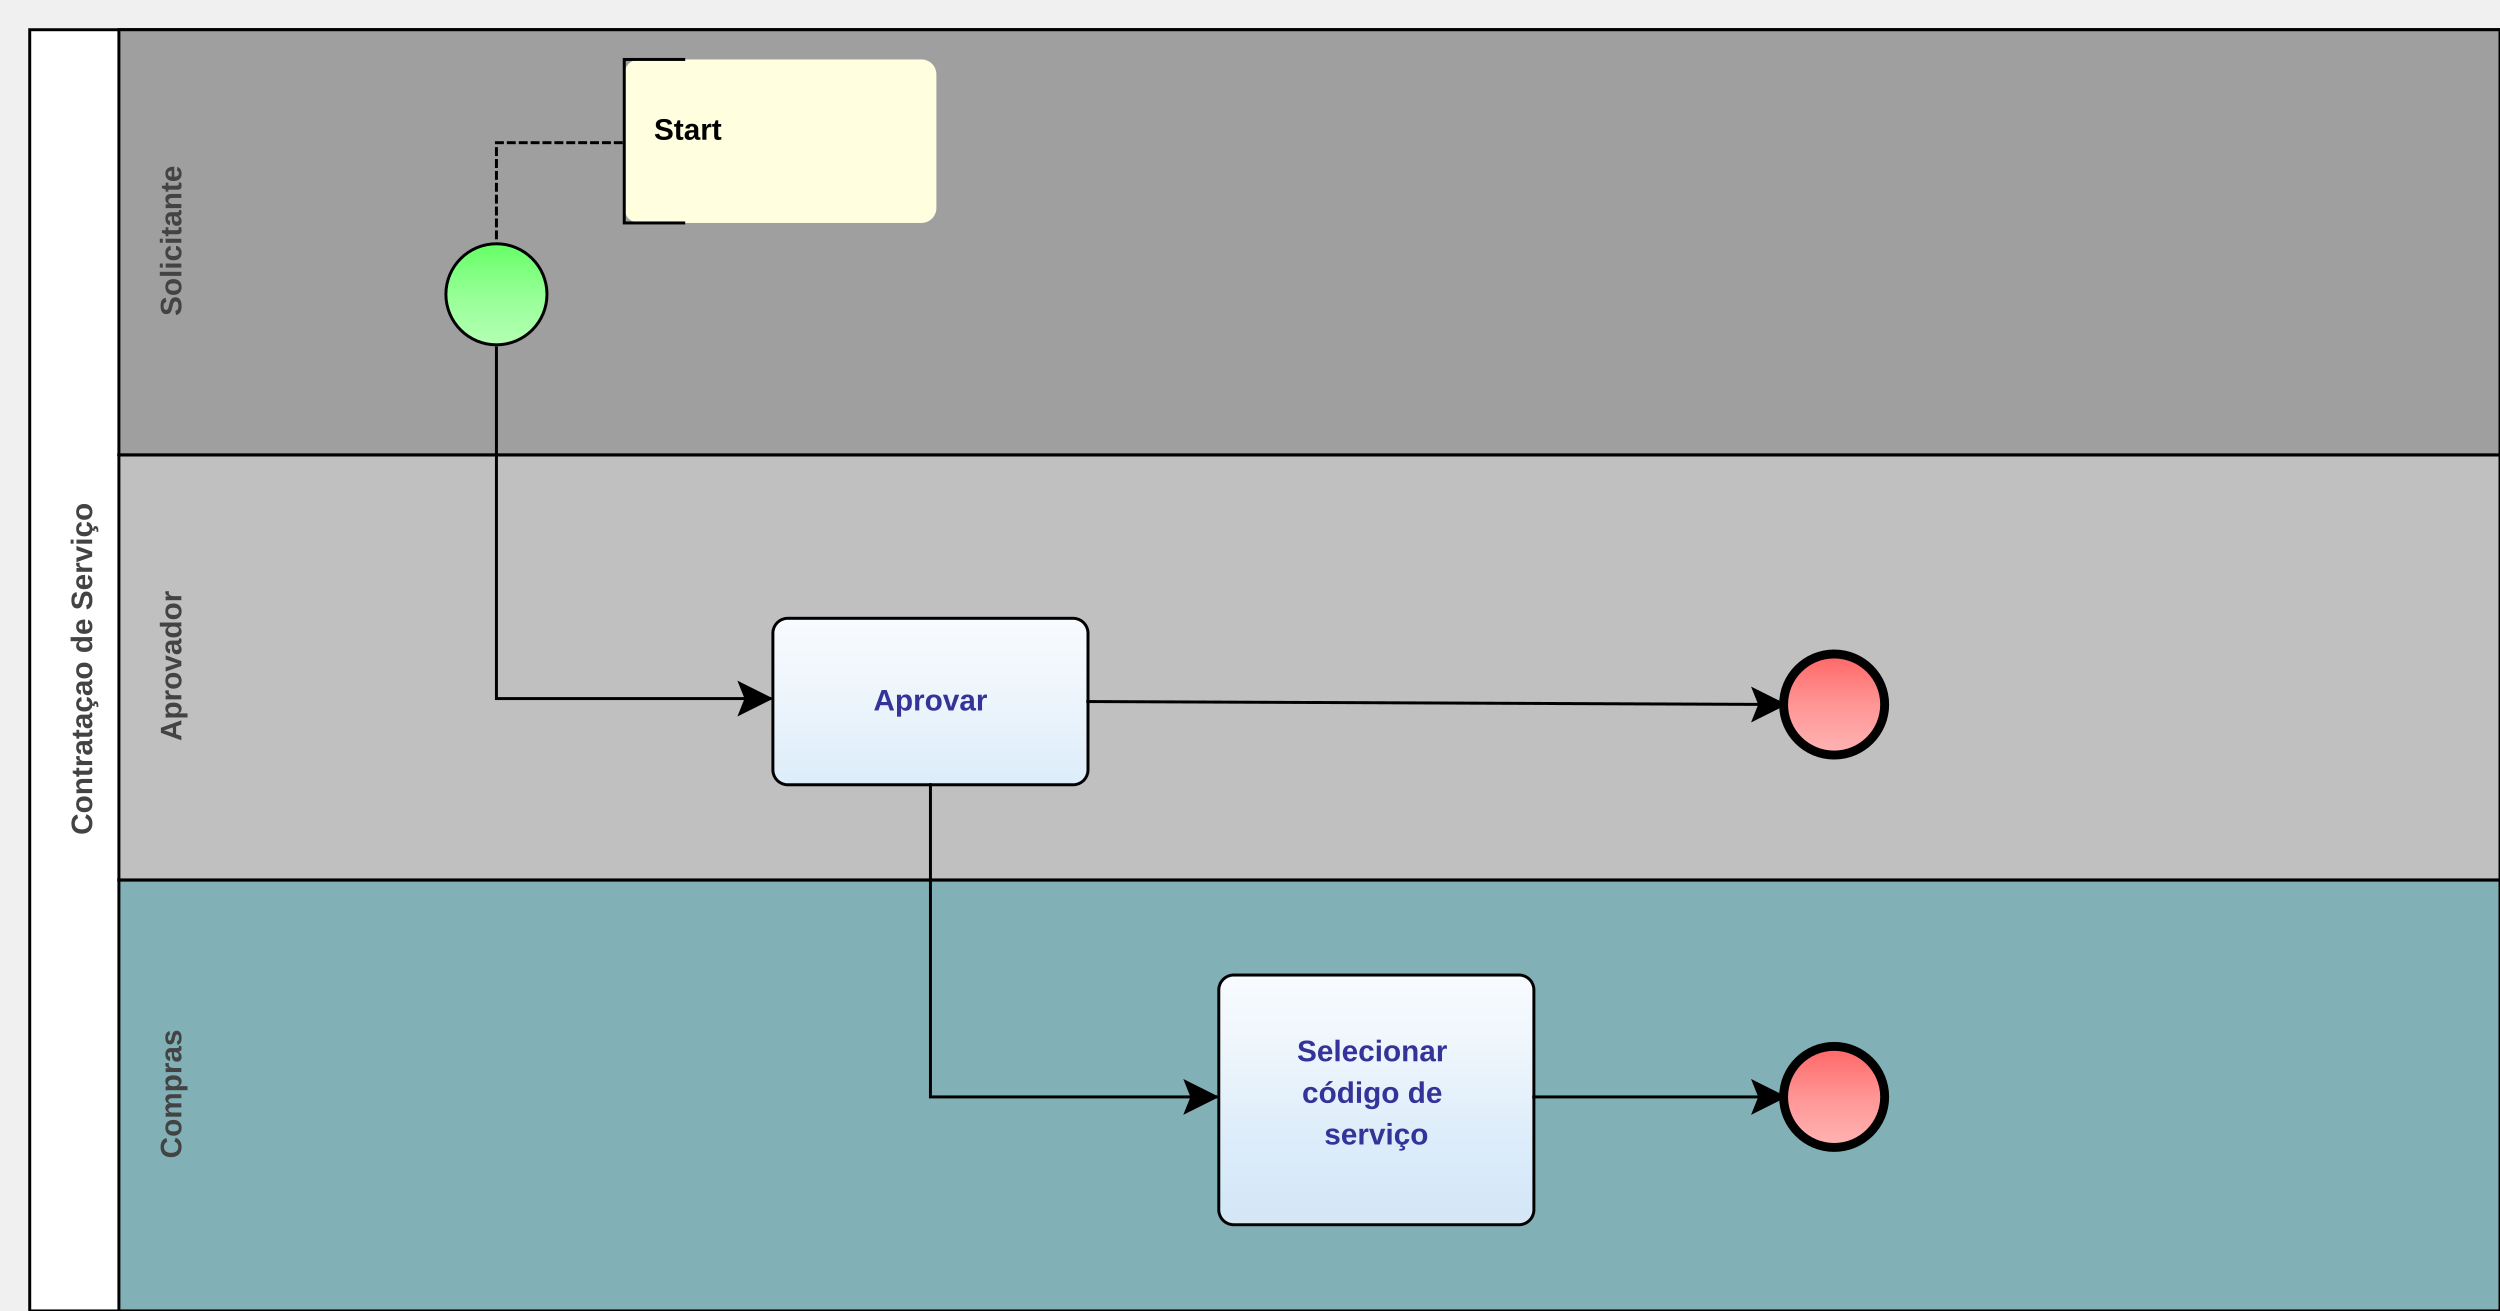
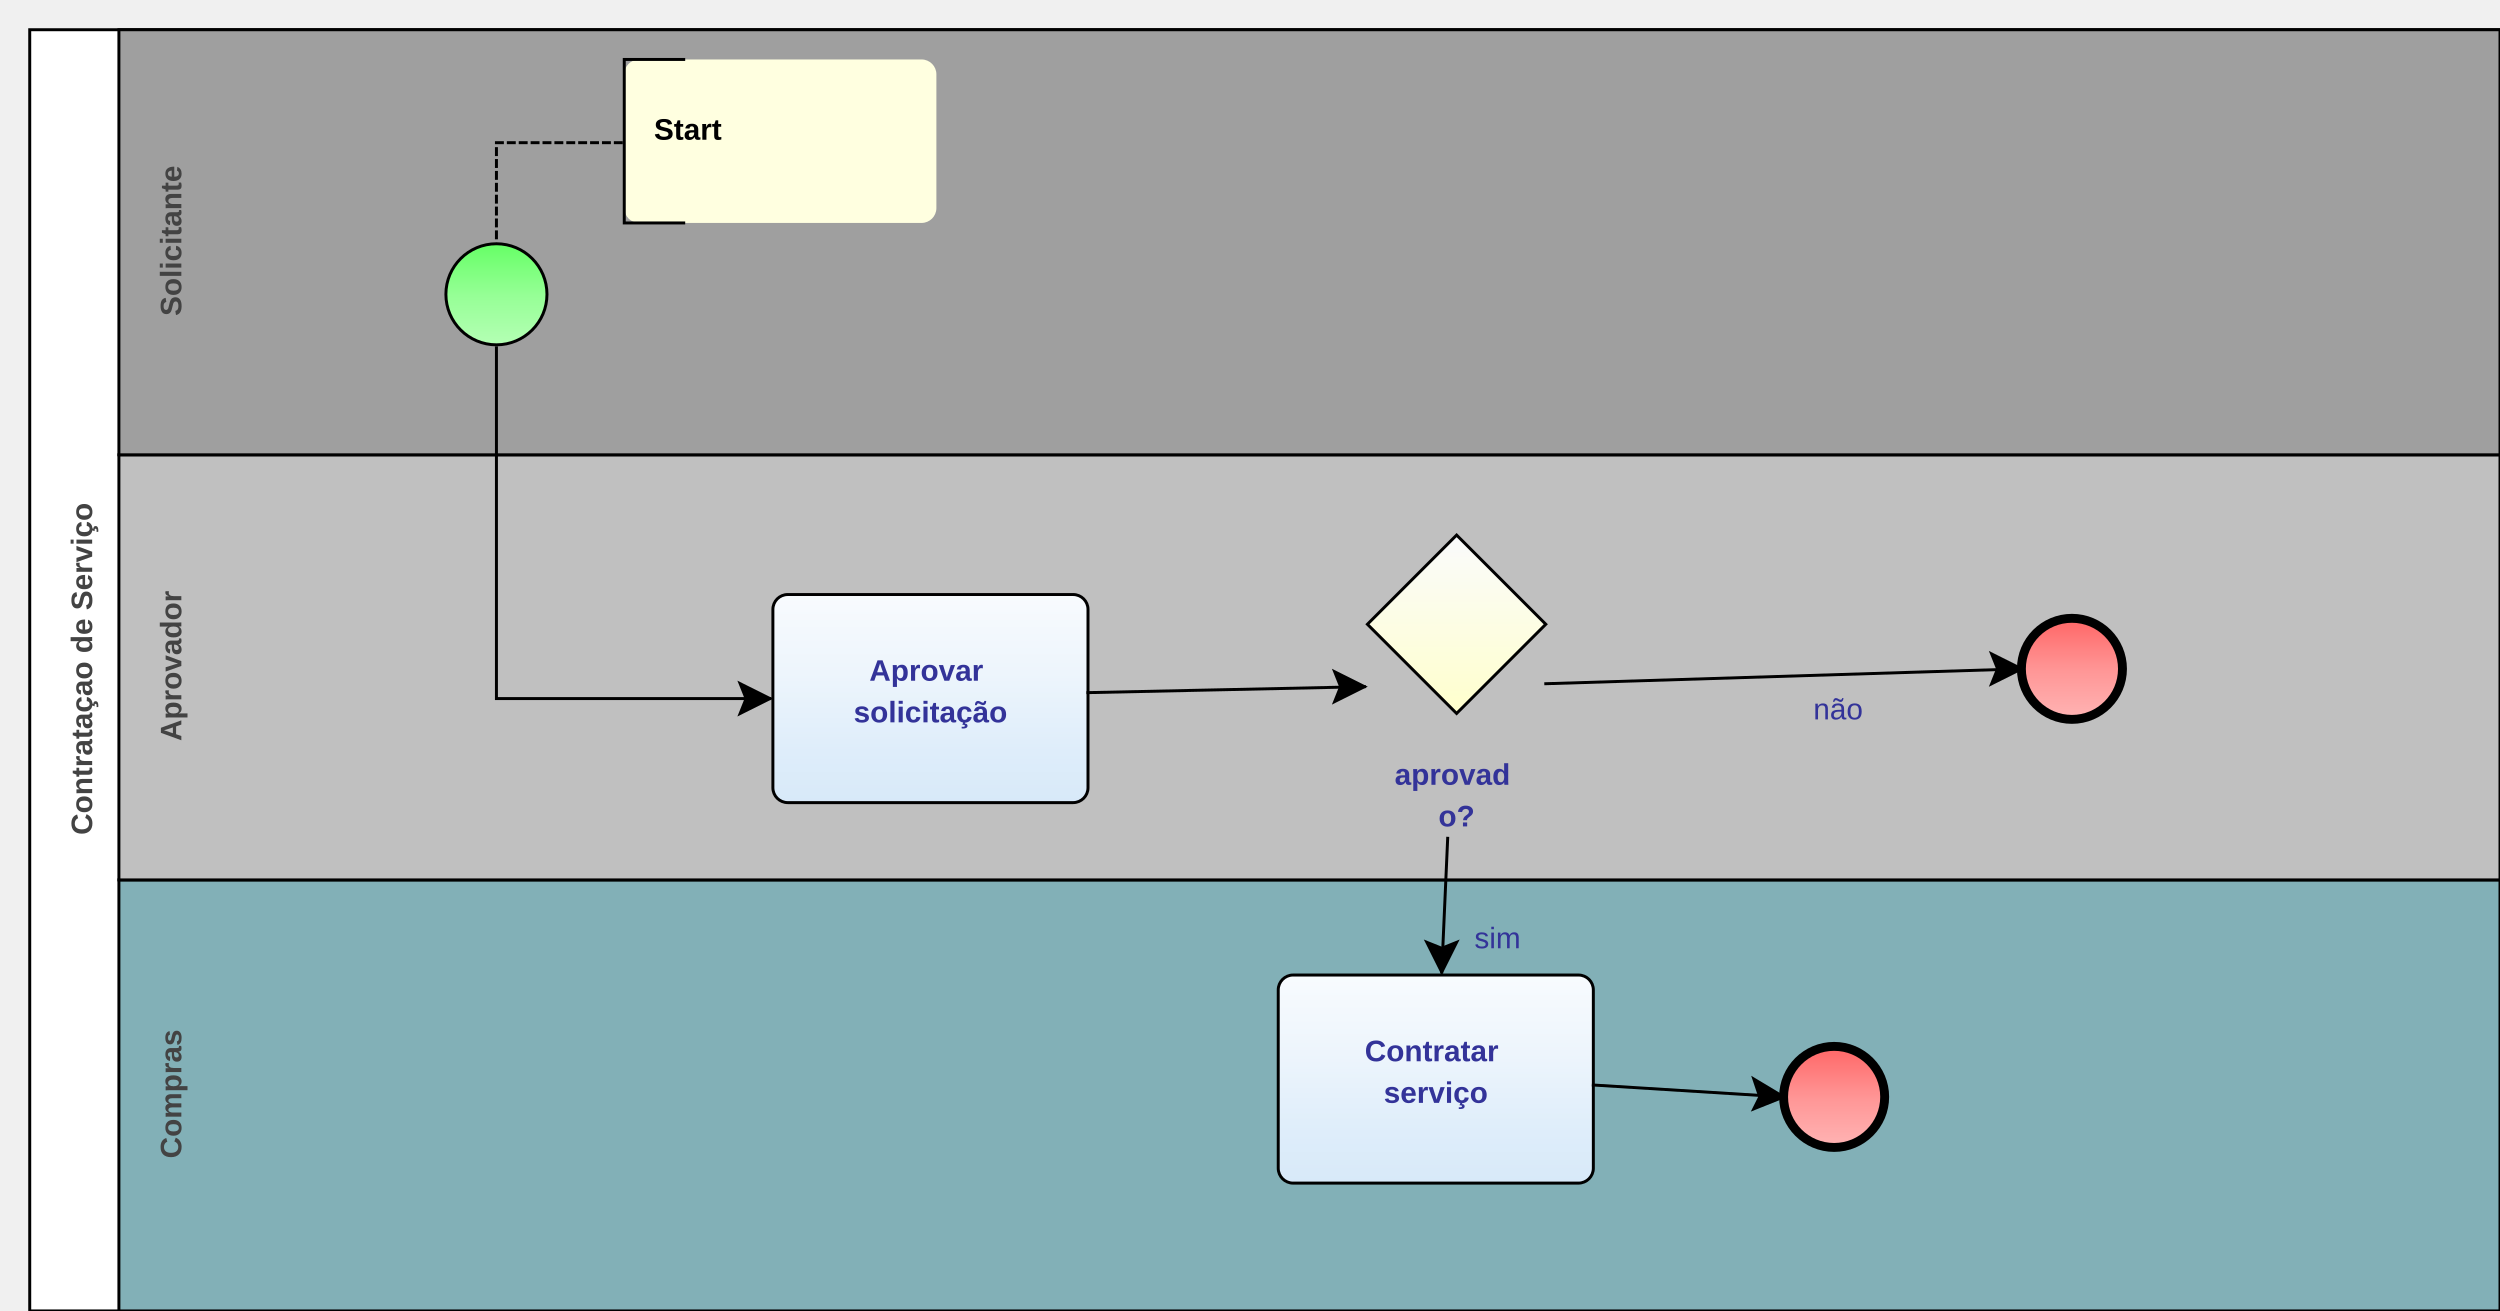
<svg xmlns="http://www.w3.org/2000/svg" xmlns:xlink="http://www.w3.org/1999/xlink" style="stroke-dasharray:none; shape-rendering:auto; font-family:'Arial'; text-rendering:auto; fill-opacity:1; color-interpolation:auto; color-rendering:auto; font-size:12; fill:black; stroke:black; image-rendering:auto; stroke-miterlimit:10; stroke-linecap:square; stroke-linejoin:miter; font-style:normal; stroke-width:1; stroke-dashoffset:0; font-weight:normal; stroke-opacity:1;" contentScriptType="text/ecmascript" preserveAspectRatio="xMidYMid meet" zoomAndPan="magnify" version="1.0" contentStyleType="text/css" xml:xlink="http://www.w3.org/1999/xlink" width="841" height="441">
  <rect x="10" y="10" width="831" height="431" ry="0" rx="0" style="stroke:#000000; fill:#FFFFFF" />
  <rect x="40" y="296" width="801" height="145" ry="0" rx="0" style="stroke:#000000; fill:#82B0B7" />
  <g componentSequence="11">
    <text x="-368" y="47" transform="rotate(270)" text-anchor="middle" style="font-weight:bold;font-size:10px;stroke:none; fill:#434343">
      <tspan dy="14" x="-368">Compras</tspan>
    </text>
  </g>
  <rect x="40" y="153" width="801" height="143" ry="0" rx="0" style="stroke:#000000; fill:#C0C0C0" />
  <g componentSequence="3">
    <text x="-224" y="47" transform="rotate(270)" text-anchor="middle" style="font-weight:bold;font-size:10px;stroke:none; fill:#434343">
      <tspan dy="14" x="-224">Aprovador</tspan>
    </text>
  </g>
  <rect x="40" y="10" width="801" height="143" ry="0" rx="0" style="stroke:#000000; fill:#9F9F9F" />
  <g componentSequence="2">
    <text x="-81" y="47" transform="rotate(270)" text-anchor="middle" style="font-weight:bold;font-size:10px;stroke:none; fill:#434343">
      <tspan dy="14" x="-81">Solicitante</tspan>
    </text>
  </g>
  <g componentSequence="1">
    <text x="-225" y="17" transform="rotate(270)" text-anchor="middle" style="font-weight:bold;font-size:10px;stroke:none; fill:#434343">
      <tspan dy="14" x="-225">Contrataçao de Serviço</tspan>
    </text>
  </g>
  <g sequence="4">
-     <ellipse cx="167" cy="99" rx="17" ry="17" stroke-width="1" style="fill:url(#linearGradient66FF6696FF96B6FFB6_1144149211);" stroke="336633" />
+     <ellipse cx="167" cy="99" rx="17" ry="17" stroke-width="1" style="fill:url(#linearGradient66FF6696FF96B6FFB6_924952776);" stroke="336633" />
  </g>
  <g sequence="5">
-     <rect x="260" y="208" width="106" height="56" ry="5" rx="5" style="fill:url(#linearGradientF8FBFEEDF5FCDEEDFAD4E7F8E2E5E9_1257615917);" stroke="191970" />
+     <rect x="260" y="200" width="106" height="70" ry="5" rx="5" style="fill:url(#linearGradientF8FBFEEDF5FCDEEDFAD4E7F8E2E5E9_971391068);" stroke="191970" />
  </g>
  <g componentSequence="5">
-     <text x="313" y="225" text-anchor="middle" style="font-weight:bold;font-size:10px;stroke:none; fill:#333399">
+     <text x="313" y="215" text-anchor="middle" style="font-weight:bold;font-size:10px;stroke:none; fill:#333399">
      <tspan dy="14" x="313">Aprovar</tspan>
+       <tspan dy="14" x="313">solicitação</tspan>
    </text>
  </g>
  <rect x="210" y="20" width="105" height="55" ry="5" rx="5" style="stroke:none; fill:#FFFFE0" />
  <g componentSequence="7">
    <text x="220" y="33" text-anchor="left" style="font-weight:bold;font-size:10px;stroke:none; fill:#000000">
      <tspan dy="14" x="220">Start</tspan>
    </text>
  </g>
  <path style="fill:none; stroke-width:1; stroke:#000000;" d="M230.0 20.0 L210.0 20.0 L210.0 75.0 L230.0 75.0" />
  <g sequence="12">
-     <rect x="410" y="328" width="106" height="84" ry="5" rx="5" style="fill:url(#linearGradientF8FBFEEDF5FCDEEDFAD4E7F8E2E5E9_1321877419);" stroke="191970" />
+     <rect x="430" y="328" width="106" height="70" ry="5" rx="5" style="fill:url(#linearGradientF8FBFEEDF5FCDEEDFAD4E7F8E2E5E9_1037681592);" stroke="191970" />
  </g>
  <g componentSequence="12">
-     <text x="463" y="343" text-anchor="middle" style="font-weight:bold;font-size:10px;stroke:none; fill:#333399">
-       <tspan dy="14" x="463">Selecionar</tspan>
-       <tspan dy="14" x="463">código de</tspan>
-       <tspan dy="14" x="463">serviço</tspan>
+     <text x="483" y="343" text-anchor="middle" style="font-weight:bold;font-size:10px;stroke:none; fill:#333399">
+       <tspan dy="14" x="483">Contratar</tspan>
+       <tspan dy="14" x="483">serviço</tspan>
    </text>
  </g>
  <g sequence="14">
-     <ellipse cx="617" cy="369" rx="17" ry="17" stroke-width="3" style="fill:url(#linearGradientFF6666FF9696FFB6B6_197703702);" stroke="993333" />
+     <ellipse cx="617" cy="369" rx="17" ry="17" stroke-width="3" style="fill:url(#linearGradientFF6666FF9696FFB6B6_2027637351);" stroke="993333" />
  </g>
  <g sequence="16">
-     <ellipse cx="617" cy="237" rx="17" ry="17" stroke-width="3" style="fill:url(#linearGradientFF6666FF9696FFB6B6_1560977720);" stroke="993333" />
+     <ellipse cx="697" cy="225" rx="17" ry="17" stroke-width="3" style="fill:url(#linearGradientFF6666FF9696FFB6B6_1107741276);" stroke="993333" />
+   </g>
+   <g sequence="17">
+     <polygon points=" 460 210 490 180 520 210 490 240 460 210" style="fill:url(#linearGradientFAFBFCFFFFCC_1240045280);" stroke="000000" />
+   </g>
+   <g componentSequence="17">
+     <text x="490" y="250" text-anchor="middle" style="font-weight:bold;font-size:10px;stroke:none; fill:#333399">
+       <tspan dy="14" x="490">aprovad</tspan>
+       <tspan dy="14" x="490">o?</tspan>
+     </text>
  </g>
  <g componentSequence="6">
    <text x="177" y="222" style="font-size:10px;font-weight:none;stroke:none; fill:#333399" text-anchor="left" />
  </g>
  <g componentSequence="8">
    <text x="182" y="48" style="font-size:10px;font-weight:none;stroke:none; fill:#333399" text-anchor="left" />
  </g>
-   <g componentSequence="13">
-     <text x="323" y="365" style="font-size:10px;font-weight:none;stroke:none; fill:#333399" text-anchor="left" />
+   <g componentSequence="15">
+     <text x="578" y="367" style="font-size:10px;font-weight:none;stroke:none; fill:#333399" text-anchor="left" />
  </g>
-   <g componentSequence="15">
-     <text x="568" y="369" style="font-size:10px;font-weight:none;stroke:none; fill:#333399" text-anchor="left" />
+   <g componentSequence="18">
+     <text x="423" y="232" style="font-size:10px;font-weight:none;stroke:none; fill:#333399" text-anchor="left" />
  </g>
-   <g componentSequence="17">
-     <text x="493" y="237" style="font-size:10px;font-weight:none;stroke:none; fill:#333399" text-anchor="left" />
+   <g componentSequence="19">
+     <text x="496" y="305" style="font-size:10px;font-weight:none;stroke:none; fill:#333399" text-anchor="left">
+       <tspan dy="14" x="496">sim</tspan>
+     </text>
+   </g>
+   <g componentSequence="20">
+     <text x="610" y="228" style="font-size:10px;font-weight:none;stroke:none; fill:#333399" text-anchor="left">
+       <tspan dy="14" x="610">não</tspan>
+     </text>
  </g>
  <path style="fill:none; stroke:#000000;stroke-width:1" d="M167.0 117.0 L167.0 235.0 L259.0 235.0" />
  <polygon style="fill:#000000; stroke:#000000;" points=" 249 230 259 235 249 240 251 235" />
  <path style="fill:none; stroke:#000000;stroke-dasharray:2" d="M209.0 48.0 L167.0 48.0 L167.0 81.0" />
-   <path style="fill:none; stroke:#000000;stroke-width:1" d="M313.0 264.0 L313.0 369.0 L409.0 369.0" />
-   <polygon style="fill:#000000; stroke:#000000;" points=" 399 364 409 369 399 374 401 369" />
-   <path style="fill:none; stroke:#000000;stroke-width:1" d="M366.0 236.0 L600.0 237.0" />
-   <polygon style="fill:#000000; stroke:#000000;" points=" 590 232 600 237 590 242 592 237" />
-   <path style="fill:none; stroke:#000000;stroke-width:1" d="M516.0 369.0 L600.0 369.0" />
-   <polygon style="fill:#000000; stroke:#000000;" points=" 590 364 600 369 590 374 592 369" />
+   <path style="fill:none; stroke:#000000;stroke-width:1" d="M366.0 233.0 L459.0 231.0" />
+   <polygon style="fill:#000000; stroke:#000000;" points=" 449 226 459 231 449 236 451 231" />
+   <path style="fill:none; stroke:#000000;stroke-width:1" d="M536.0 365.0 L600.0 369.0" />
+   <polygon style="fill:#000000; stroke:#000000;" points=" 590 363 600 369 590 373 592 369" />
+   <path style="fill:none; stroke:#000000;stroke-width:1" d="M487.0 282.0 L485.0 327.0" />
+   <polygon style="fill:#000000; stroke:#000000;" points=" 490 317 485 327 480 317 485 319" />
+   <path style="fill:none; stroke:#000000;stroke-width:1" d="M520.0 230.0 L680.0 225.0" />
+   <polygon style="fill:#000000; stroke:#000000;" points=" 670 220 680 225 670 230 672 225" />
  <defs>
-     <linearGradient xlink:href="#linearGradient66FF6696FF96B6FFB6" id="linearGradient66FF6696FF96B6FFB6_1144149211" x1="0" y1="82.0" x2="0" y2="117.0" gradientUnits="userSpaceOnUse" xlink:type="simple" xlink:actuate="onLoad" xlink:show="other" />
+     <linearGradient xlink:href="#linearGradient66FF6696FF96B6FFB6" id="linearGradient66FF6696FF96B6FFB6_924952776" x1="0" y1="82.0" x2="0" y2="117.0" gradientUnits="userSpaceOnUse" xlink:type="simple" xlink:actuate="onLoad" xlink:show="other" />
    <linearGradient id="linearGradient66FF6696FF96B6FFB6">
      <stop style="stop-color:#66FF66;stop-opacity:1;" offset="0.0" id="stop66FF66" />
      <stop style="stop-color:#96FF96;stop-opacity:1;" offset="0.5" id="stop96FF96" />
      <stop style="stop-color:#B6FFB6;stop-opacity:1;" offset="1.0" id="stopB6FFB6" />
    </linearGradient>
-     <linearGradient xlink:href="#linearGradientF8FBFEEDF5FCDEEDFAD4E7F8E2E5E9" id="linearGradientF8FBFEEDF5FCDEEDFAD4E7F8E2E5E9_1257615917" x1="0" y1="208.0" x2="0" y2="314.0" gradientUnits="userSpaceOnUse" xlink:type="simple" xlink:actuate="onLoad" xlink:show="other" />
+     <linearGradient xlink:href="#linearGradientF8FBFEEDF5FCDEEDFAD4E7F8E2E5E9" id="linearGradientF8FBFEEDF5FCDEEDFAD4E7F8E2E5E9_971391068" x1="0" y1="200.0" x2="0" y2="306.0" gradientUnits="userSpaceOnUse" xlink:type="simple" xlink:actuate="onLoad" xlink:show="other" />
    <linearGradient id="linearGradientF8FBFEEDF5FCDEEDFAD4E7F8E2E5E9">
      <stop style="stop-color:#F8FBFE;stop-opacity:1;" offset="0.0" id="stopF8FBFE" />
      <stop style="stop-color:#EDF5FC;stop-opacity:1;" offset="0.25" id="stopEDF5FC" />
      <stop style="stop-color:#DEEDFA;stop-opacity:1;" offset="0.5" id="stopDEEDFA" />
      <stop style="stop-color:#D4E7F8;stop-opacity:1;" offset="0.75" id="stopD4E7F8" />
      <stop style="stop-color:#E2E5E9;stop-opacity:1;" offset="1.0" id="stopE2E5E9" />
    </linearGradient>
-     <linearGradient xlink:href="#linearGradientF8FBFEEDF5FCDEEDFAD4E7F8E2E5E9" id="linearGradientF8FBFEEDF5FCDEEDFAD4E7F8E2E5E9_1321877419" x1="0" y1="328.0" x2="0" y2="434.0" gradientUnits="userSpaceOnUse" xlink:type="simple" xlink:actuate="onLoad" xlink:show="other" />
-     <linearGradient xlink:href="#linearGradientFF6666FF9696FFB6B6" id="linearGradientFF6666FF9696FFB6B6_197703702" x1="0" y1="352.0" x2="0" y2="387.0" gradientUnits="userSpaceOnUse" xlink:type="simple" xlink:actuate="onLoad" xlink:show="other" />
+     <linearGradient xlink:href="#linearGradientF8FBFEEDF5FCDEEDFAD4E7F8E2E5E9" id="linearGradientF8FBFEEDF5FCDEEDFAD4E7F8E2E5E9_1037681592" x1="0" y1="328.0" x2="0" y2="434.0" gradientUnits="userSpaceOnUse" xlink:type="simple" xlink:actuate="onLoad" xlink:show="other" />
+     <linearGradient xlink:href="#linearGradientFF6666FF9696FFB6B6" id="linearGradientFF6666FF9696FFB6B6_2027637351" x1="0" y1="352.0" x2="0" y2="387.0" gradientUnits="userSpaceOnUse" xlink:type="simple" xlink:actuate="onLoad" xlink:show="other" />
    <linearGradient id="linearGradientFF6666FF9696FFB6B6">
      <stop style="stop-color:#FF6666;stop-opacity:1;" offset="0.0" id="stopFF6666" />
      <stop style="stop-color:#FF9696;stop-opacity:1;" offset="0.5" id="stopFF9696" />
      <stop style="stop-color:#FFB6B6;stop-opacity:1;" offset="1.0" id="stopFFB6B6" />
    </linearGradient>
-     <linearGradient xlink:href="#linearGradientFF6666FF9696FFB6B6" id="linearGradientFF6666FF9696FFB6B6_1560977720" x1="0" y1="220.0" x2="0" y2="255.0" gradientUnits="userSpaceOnUse" xlink:type="simple" xlink:actuate="onLoad" xlink:show="other" />
+     <linearGradient xlink:href="#linearGradientFF6666FF9696FFB6B6" id="linearGradientFF6666FF9696FFB6B6_1107741276" x1="0" y1="208.0" x2="0" y2="243.0" gradientUnits="userSpaceOnUse" xlink:type="simple" xlink:actuate="onLoad" xlink:show="other" />
+     <linearGradient xlink:href="#linearGradientFAFBFCFFFFCC" id="linearGradientFAFBFCFFFFCC_1240045280" x1="0" y1="180.0" x2="0" y2="240.0" gradientUnits="userSpaceOnUse" xlink:type="simple" xlink:actuate="onLoad" xlink:show="other" />
+     <linearGradient id="linearGradientFAFBFCFFFFCC">
+       <stop style="stop-color:#FAFBFC;stop-opacity:1;" offset="0.0" id="stopFAFBFC" />
+       <stop style="stop-color:#FFFFCC;stop-opacity:1;" offset="1.0" id="stopFFFFCC" />
+     </linearGradient>
  </defs>
</svg>
